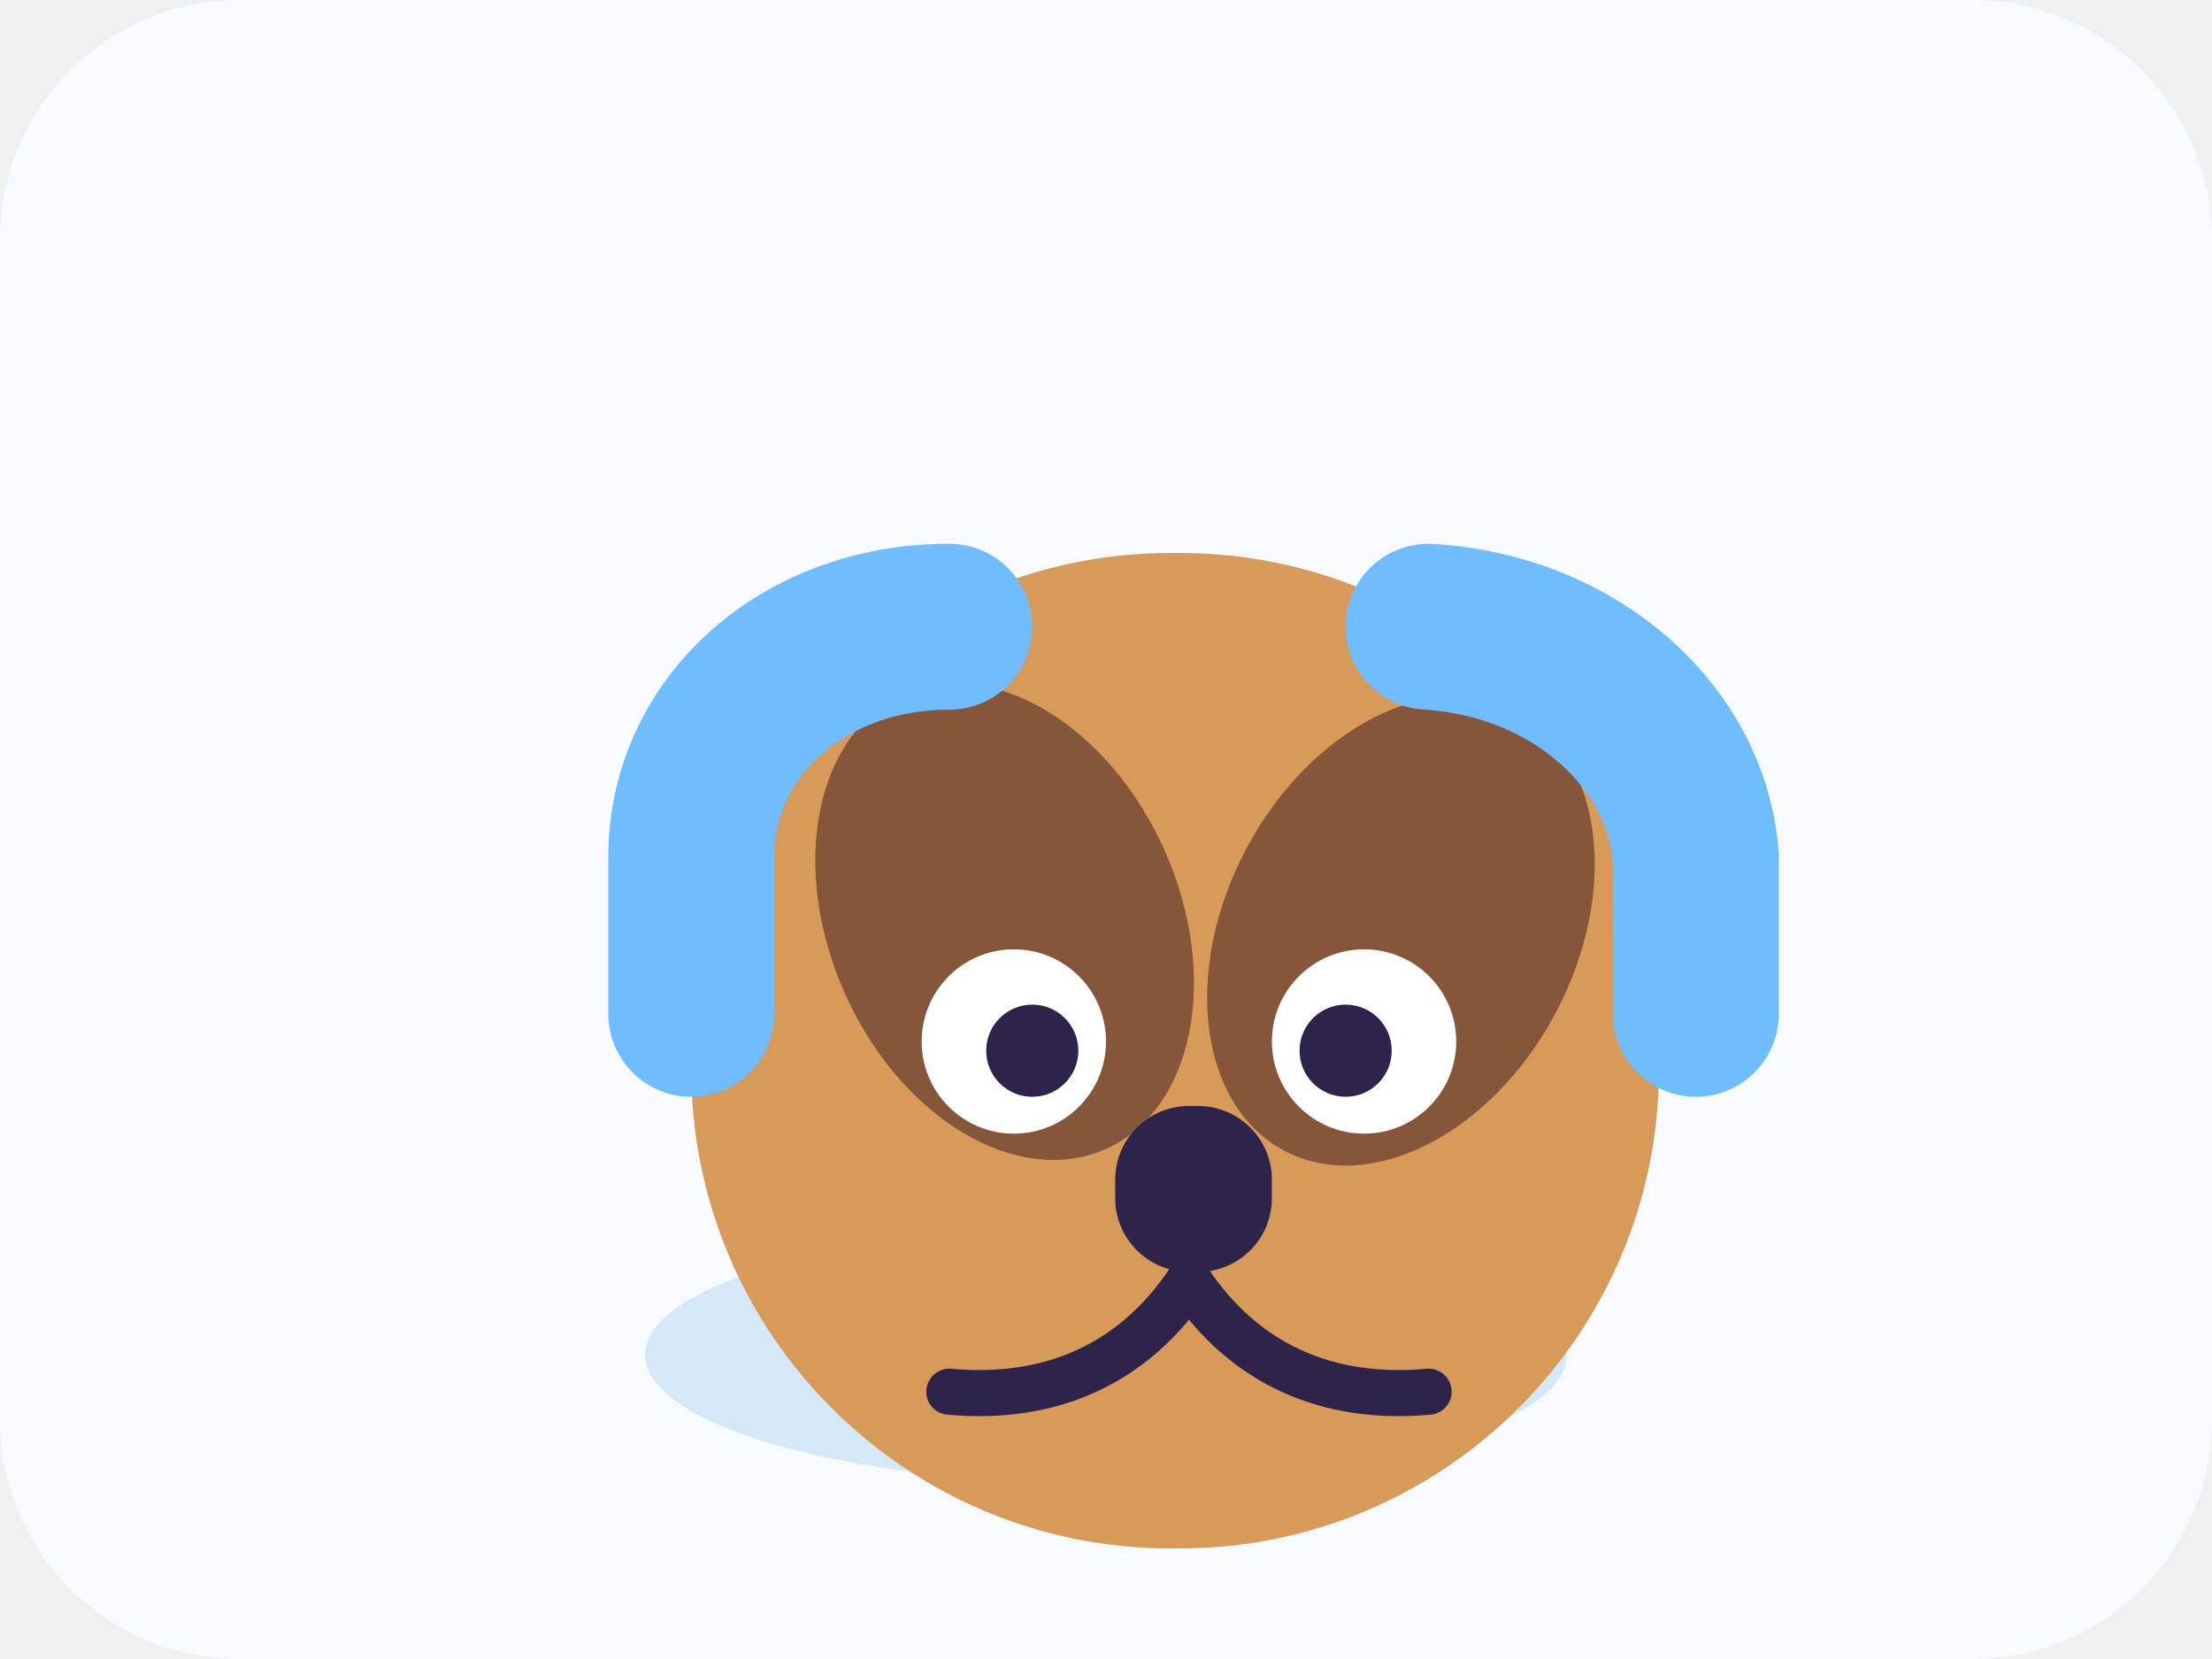
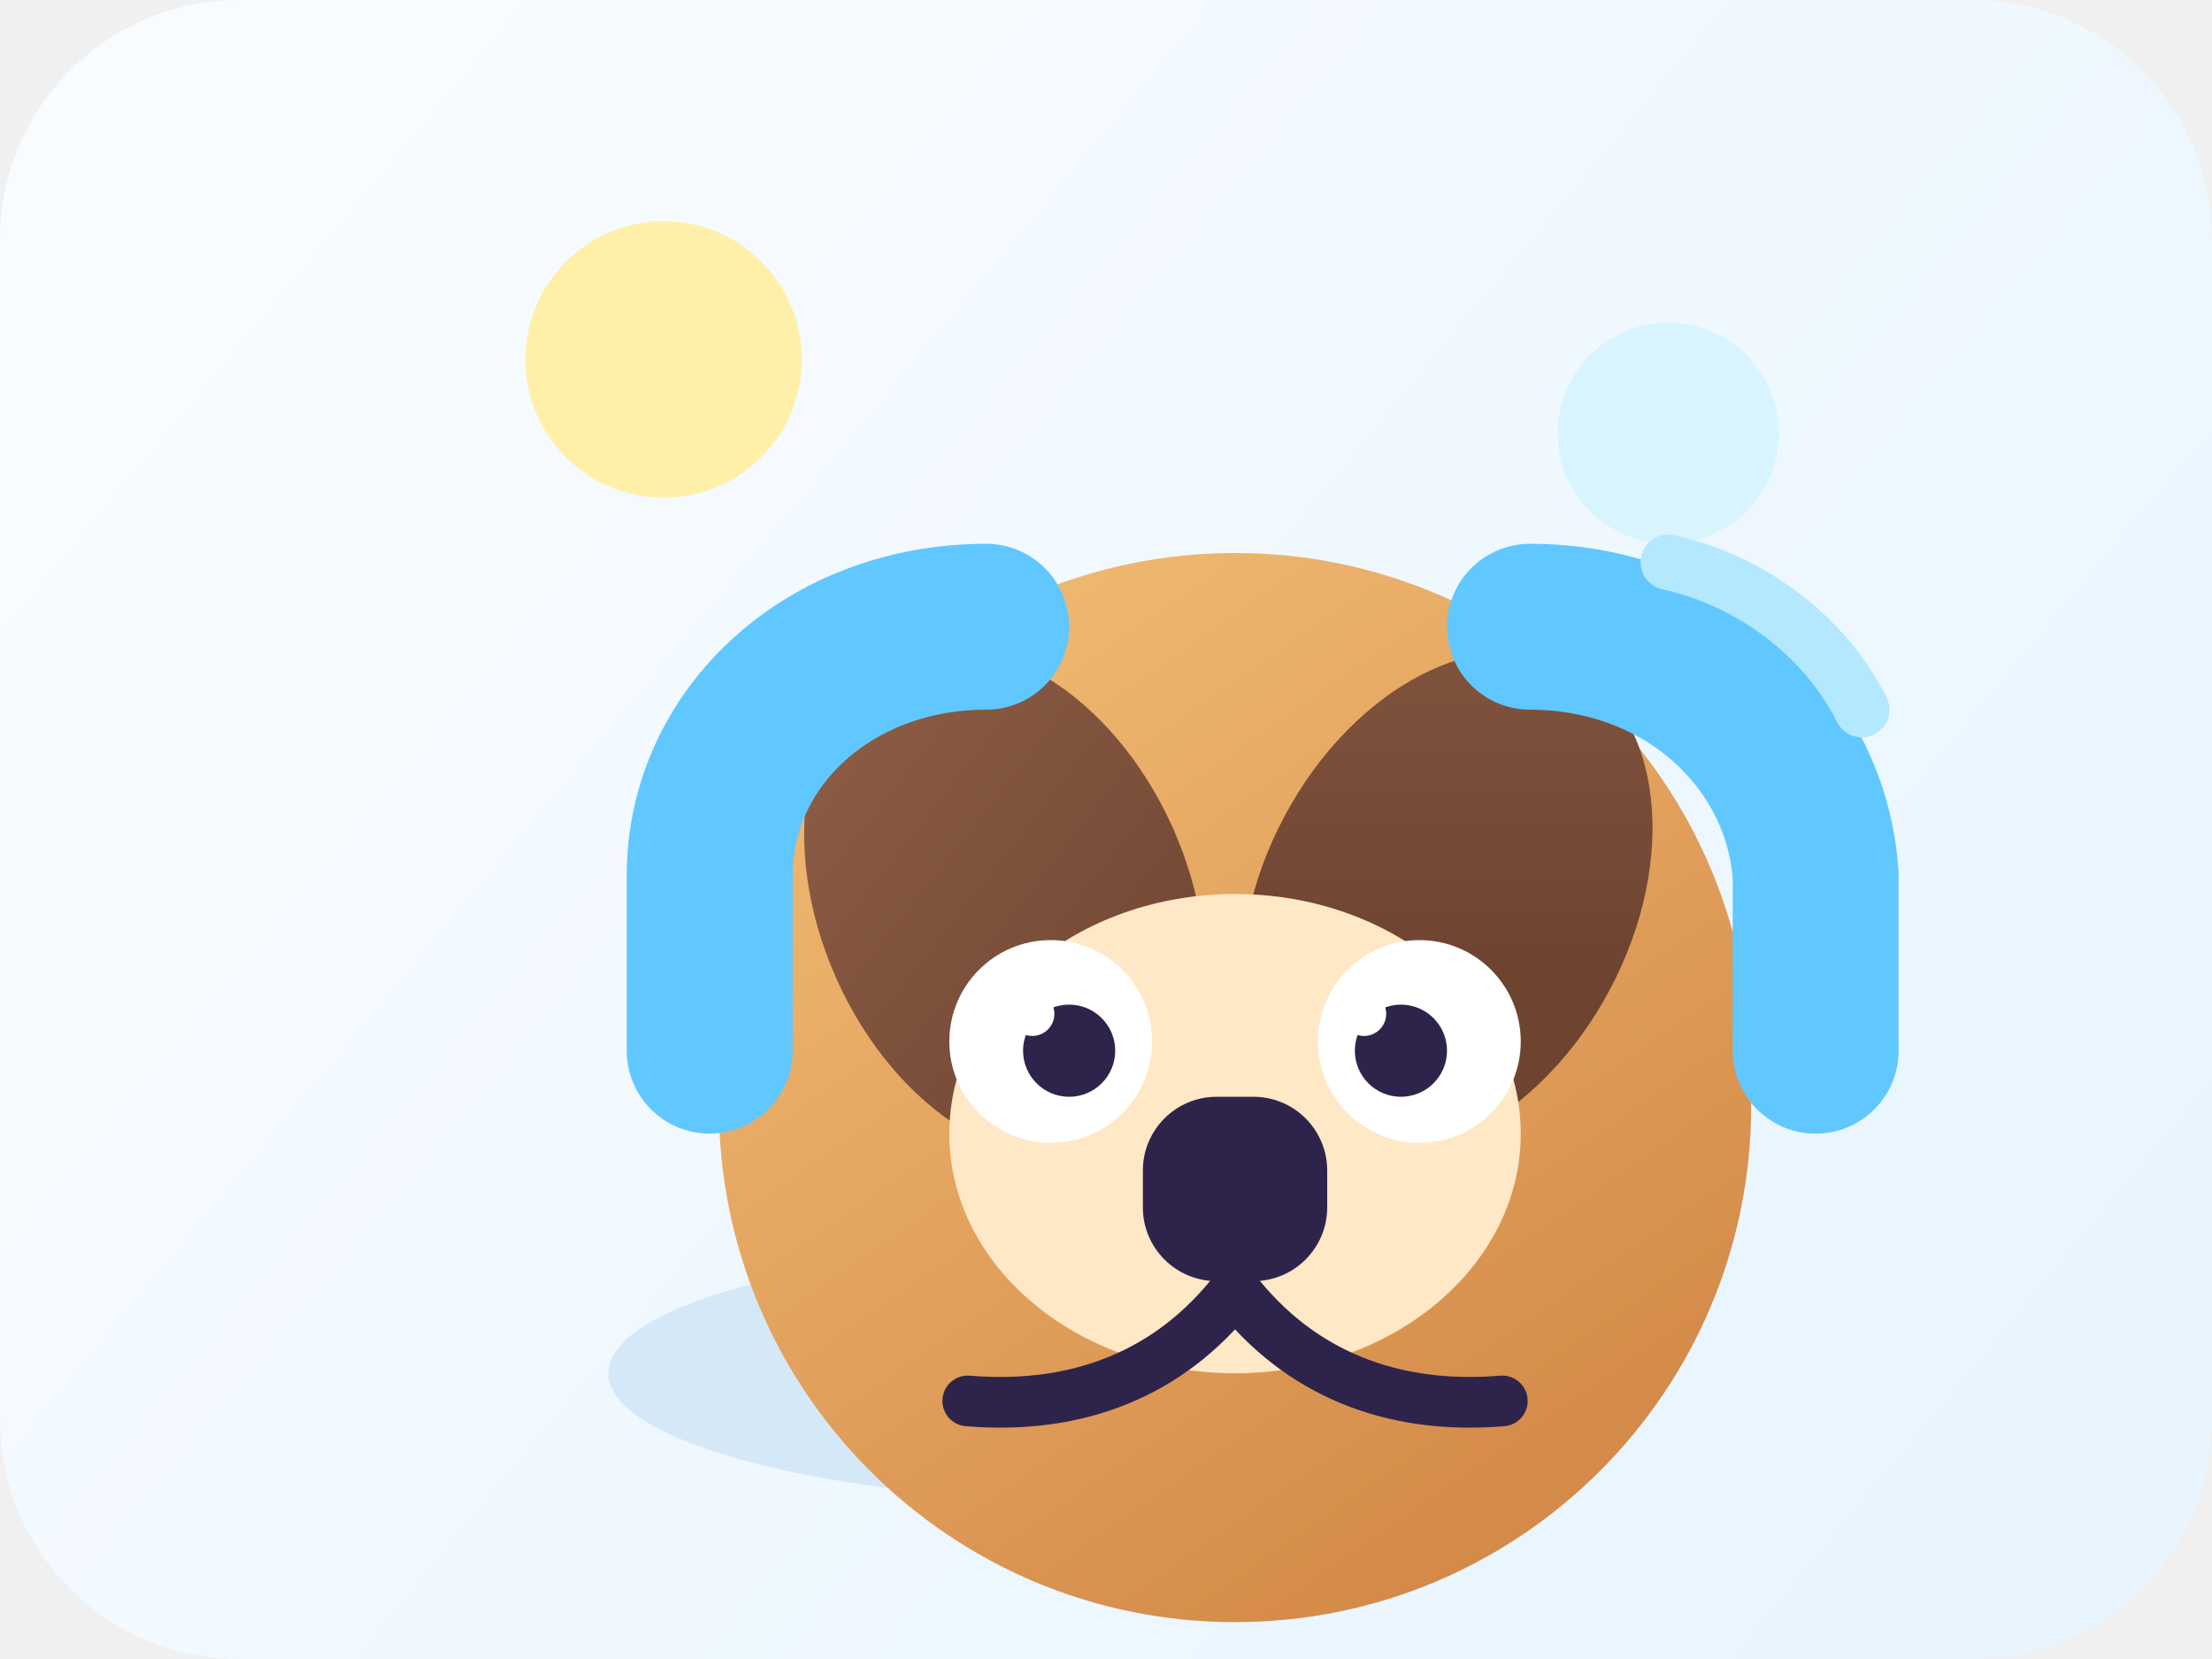
<svg xmlns="http://www.w3.org/2000/svg" width="240" height="180" viewBox="0 0 240 180" fill="none">
-   <rect width="240" height="180" rx="26" fill="#F7FBFF" />
-   <ellipse cx="120" cy="147" rx="50" ry="14" fill="#D5E8F8" />
-   <path d="M75 112C75 83.281 98.281 60 127 60H128C156.719 60 180 83.281 180 112V116C180 144.719 156.719 168 128 168H127C98.281 168 75 144.719 75 116V112Z" fill="#D79A58" />
-   <ellipse cx="109" cy="100" rx="19" ry="27" transform="rotate(-24 109 100)" fill="#86563B" />
-   <ellipse cx="152" cy="101" rx="19" ry="27" transform="rotate(28 152 101)" fill="#86563B" />
-   <circle cx="110" cy="113" r="10" fill="#fff" />
-   <circle cx="148" cy="113" r="10" fill="#fff" />
-   <circle cx="112" cy="114" r="5" fill="#2E244B" />
-   <circle cx="146" cy="114" r="5" fill="#2E244B" />
-   <path d="M121 128C121 123.582 124.582 120 129 120H130C134.418 120 138 123.582 138 128V130C138 134.418 134.418 138 130 138H129C124.582 138 121 134.418 121 130V128Z" fill="#2E244B" />
-   <path d="M129 139C123 148 114 152 103 151" stroke="#2E244B" stroke-width="5" stroke-linecap="round" />
-   <path d="M129 139C135 148 144 152 155 151" stroke="#2E244B" stroke-width="5" stroke-linecap="round" />
-   <path d="M155 68C171 69 183 80 184 93V110" stroke="#6FBCFF" stroke-width="18" stroke-linecap="round" />
-   <path d="M75 110V93C75 79 87 68 103 68" stroke="#6FBCFF" stroke-width="18" stroke-linecap="round" />
+   <defs>
+     <linearGradient id="dogBg" x1="18" y1="14" x2="206" y2="170" gradientUnits="userSpaceOnUse">
+       <stop stop-color="#F9FCFF" />
+       <stop offset="1" stop-color="#E8F5FF" />
+     </linearGradient>
+     <linearGradient id="dogFur" x1="89" y1="67" x2="159" y2="168" gradientUnits="userSpaceOnUse">
+       <stop stop-color="#F1BC74" />
+       <stop offset="1" stop-color="#D48A48" />
+     </linearGradient>
+     <linearGradient id="dogEar" x1="90" y1="79" x2="116" y2="128" gradientUnits="userSpaceOnUse">
+       <stop stop-color="#8B5C44" />
+       <stop offset="1" stop-color="#6E4431" />
+     </linearGradient>
+   </defs>
+   <rect width="240" height="180" rx="26" fill="url(#dogBg)" />
+   <ellipse cx="122" cy="149" rx="56" ry="14" fill="#D5E8F8" />
+   <circle cx="72" cy="39" r="15" fill="#FFF0A9" />
+   <circle cx="181" cy="47" r="12" fill="#D8F4FF" />
+   <path d="M78 116C78 85.072 103.072 60 134 60C164.928 60 190 85.072 190 116V120C190 150.928 164.928 176 134 176C103.072 176 78 150.928 78 120V116Z" fill="url(#dogFur)" />
+   <ellipse cx="109" cy="98" rx="20" ry="29" transform="rotate(-24 109 98)" fill="url(#dogEar)" />
+   <ellipse cx="157" cy="98" rx="20" ry="29" transform="rotate(28 157 98)" fill="url(#dogEar)" />
+   <ellipse cx="134" cy="123" rx="31" ry="26" fill="#FFE8C6" />
+   <circle cx="114" cy="113" r="11" fill="#FFFFFF" />
+   <circle cx="154" cy="113" r="11" fill="#FFFFFF" />
+   <circle cx="116" cy="114" r="5" fill="#2E244B" />
+   <circle cx="152" cy="114" r="5" fill="#2E244B" />
+   <circle cx="112" cy="110" r="2.4" fill="#FFFFFF" />
+   <circle cx="148" cy="110" r="2.4" fill="#FFFFFF" />
+   <path d="M124 127C124 122.582 127.582 119 132 119H136C140.418 119 144 122.582 144 127V131C144 135.418 140.418 139 136 139H132C127.582 139 124 135.418 124 131V127Z" fill="#2E244B" />
+   <path d="M134 140C127 149 117 153 105 152" stroke="#2E244B" stroke-width="5.5" stroke-linecap="round" />
+   <path d="M134 140C141 149 151 153 163 152" stroke="#2E244B" stroke-width="5.5" stroke-linecap="round" />
+   <path d="M166 68C183 68 196 80 197 95V114" stroke="#61C7FF" stroke-width="18" stroke-linecap="round" />
+   <path d="M77 114V95C77 80 90 68 107 68" stroke="#61C7FF" stroke-width="18" stroke-linecap="round" />
+   <path d="M181 61C190 63 198 69 202 77" stroke="#B3E8FF" stroke-width="6" stroke-linecap="round" />
</svg>
